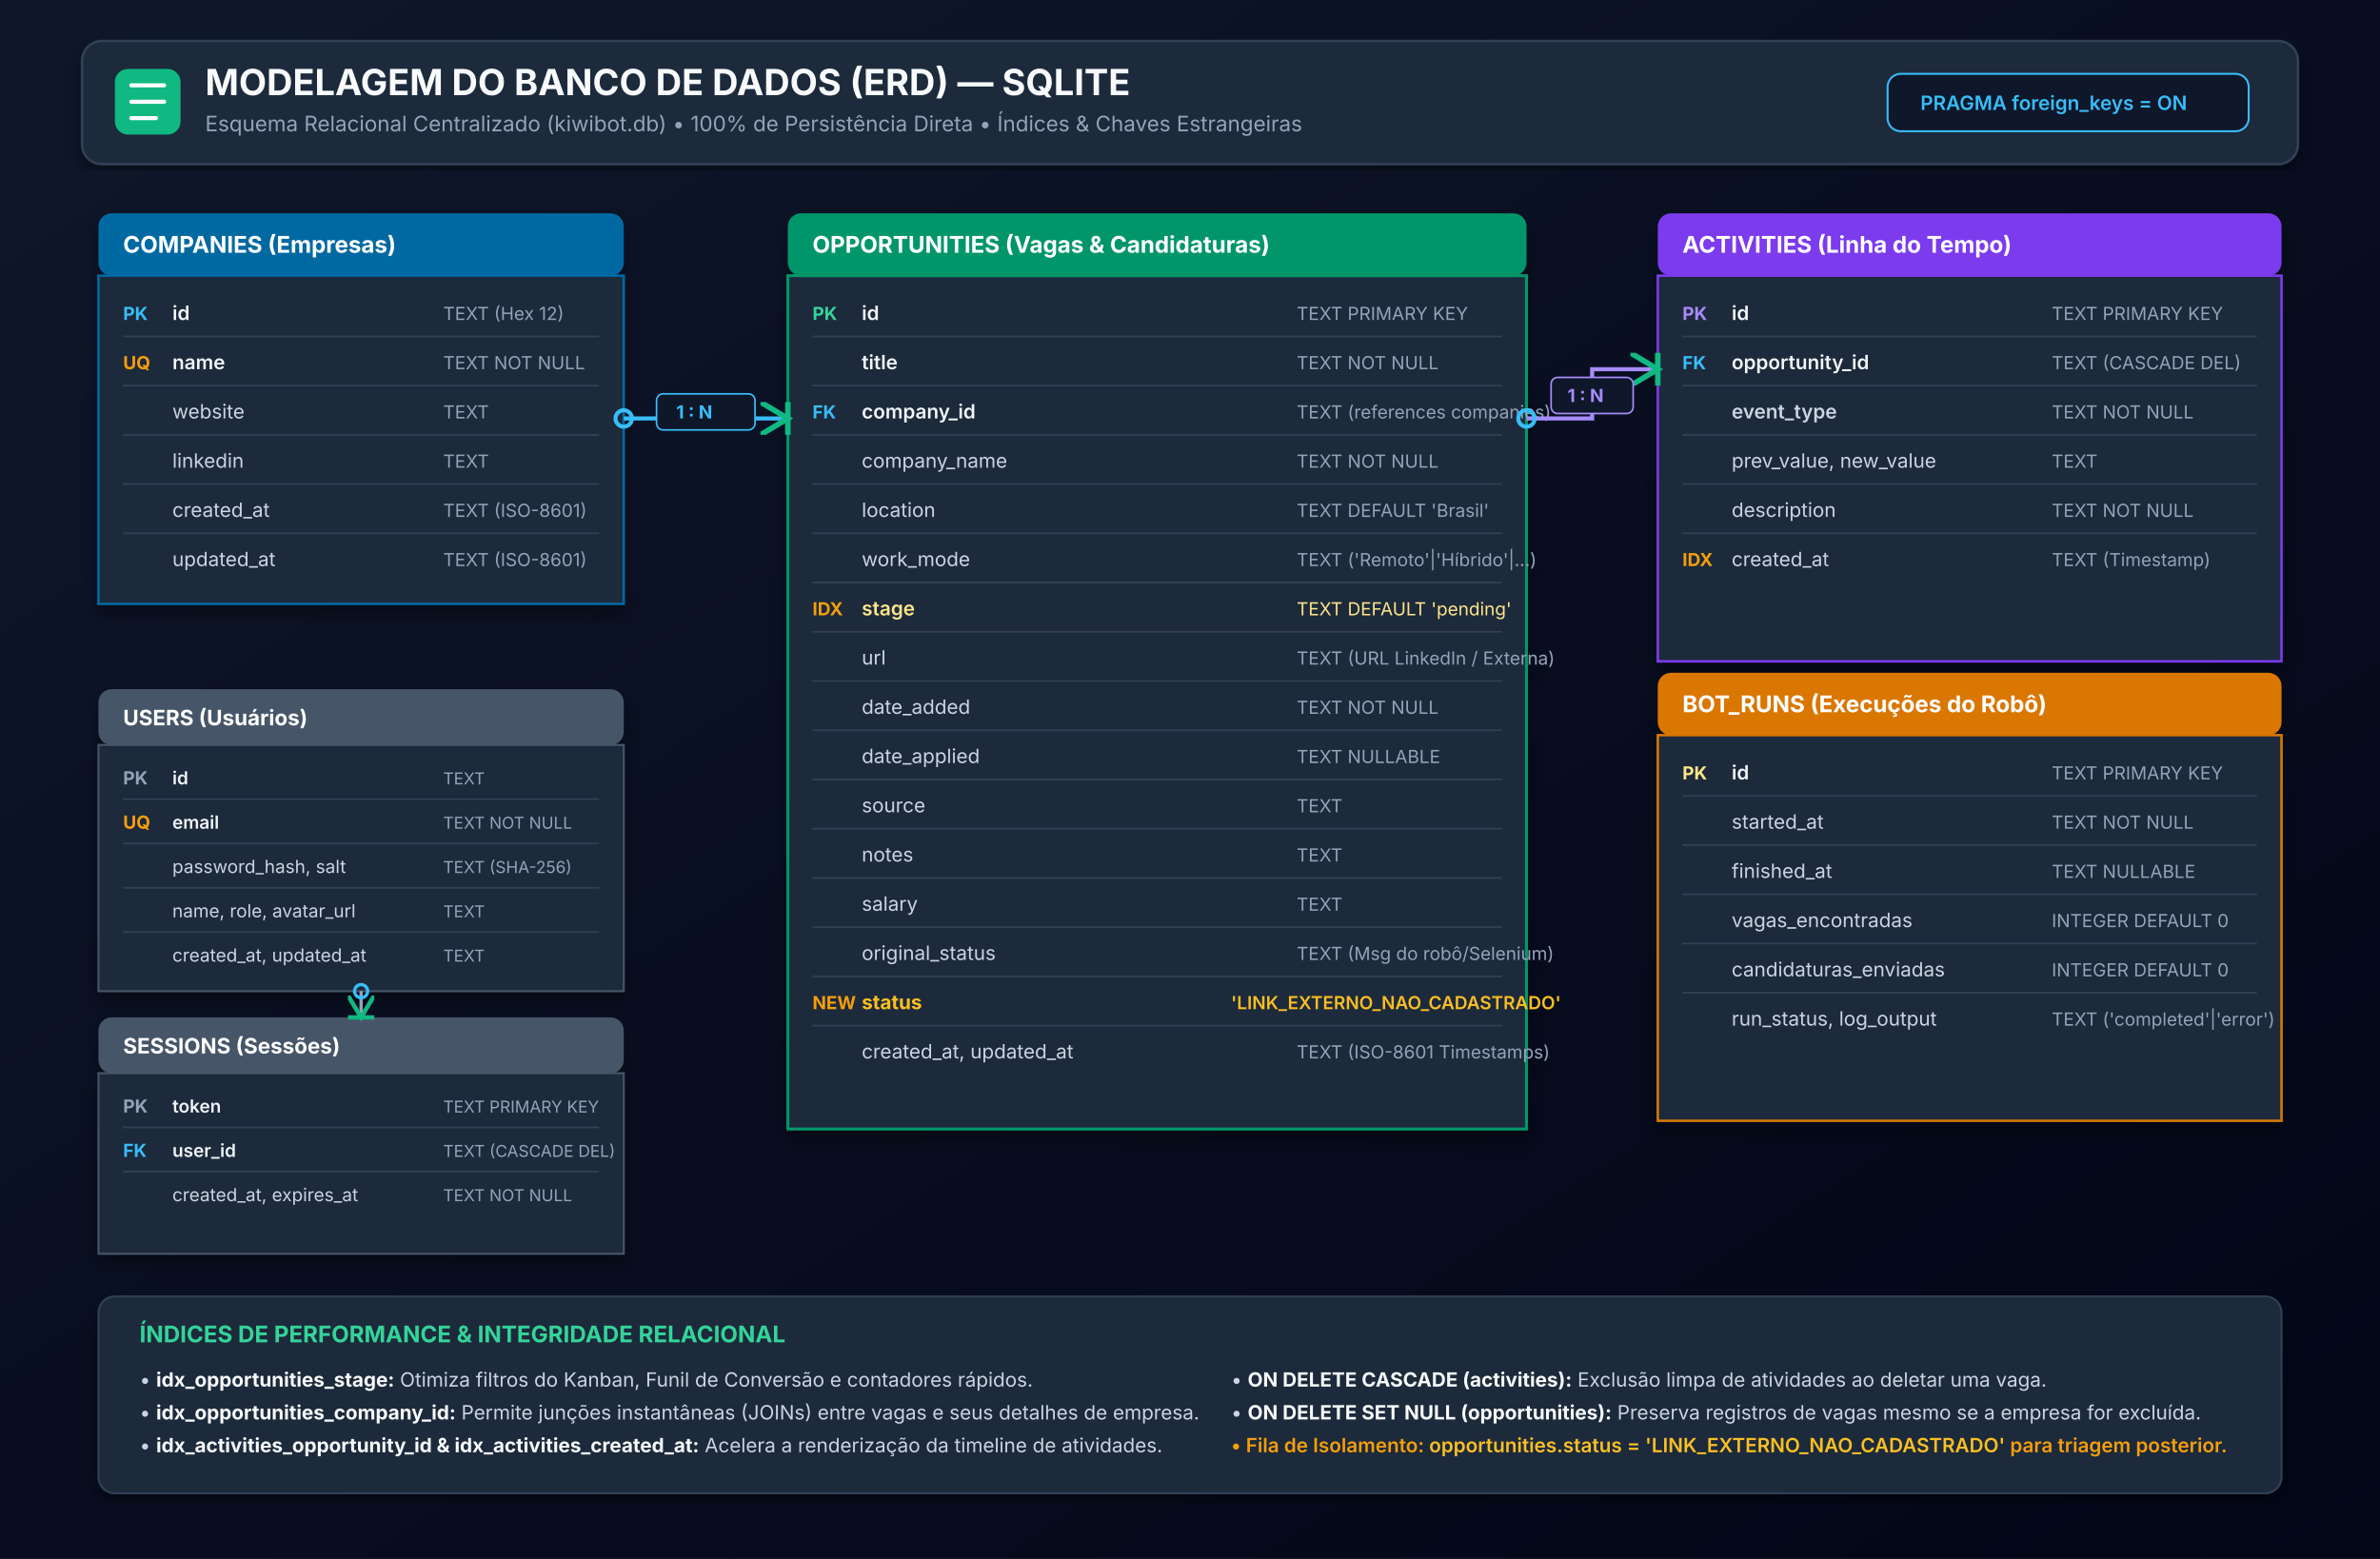
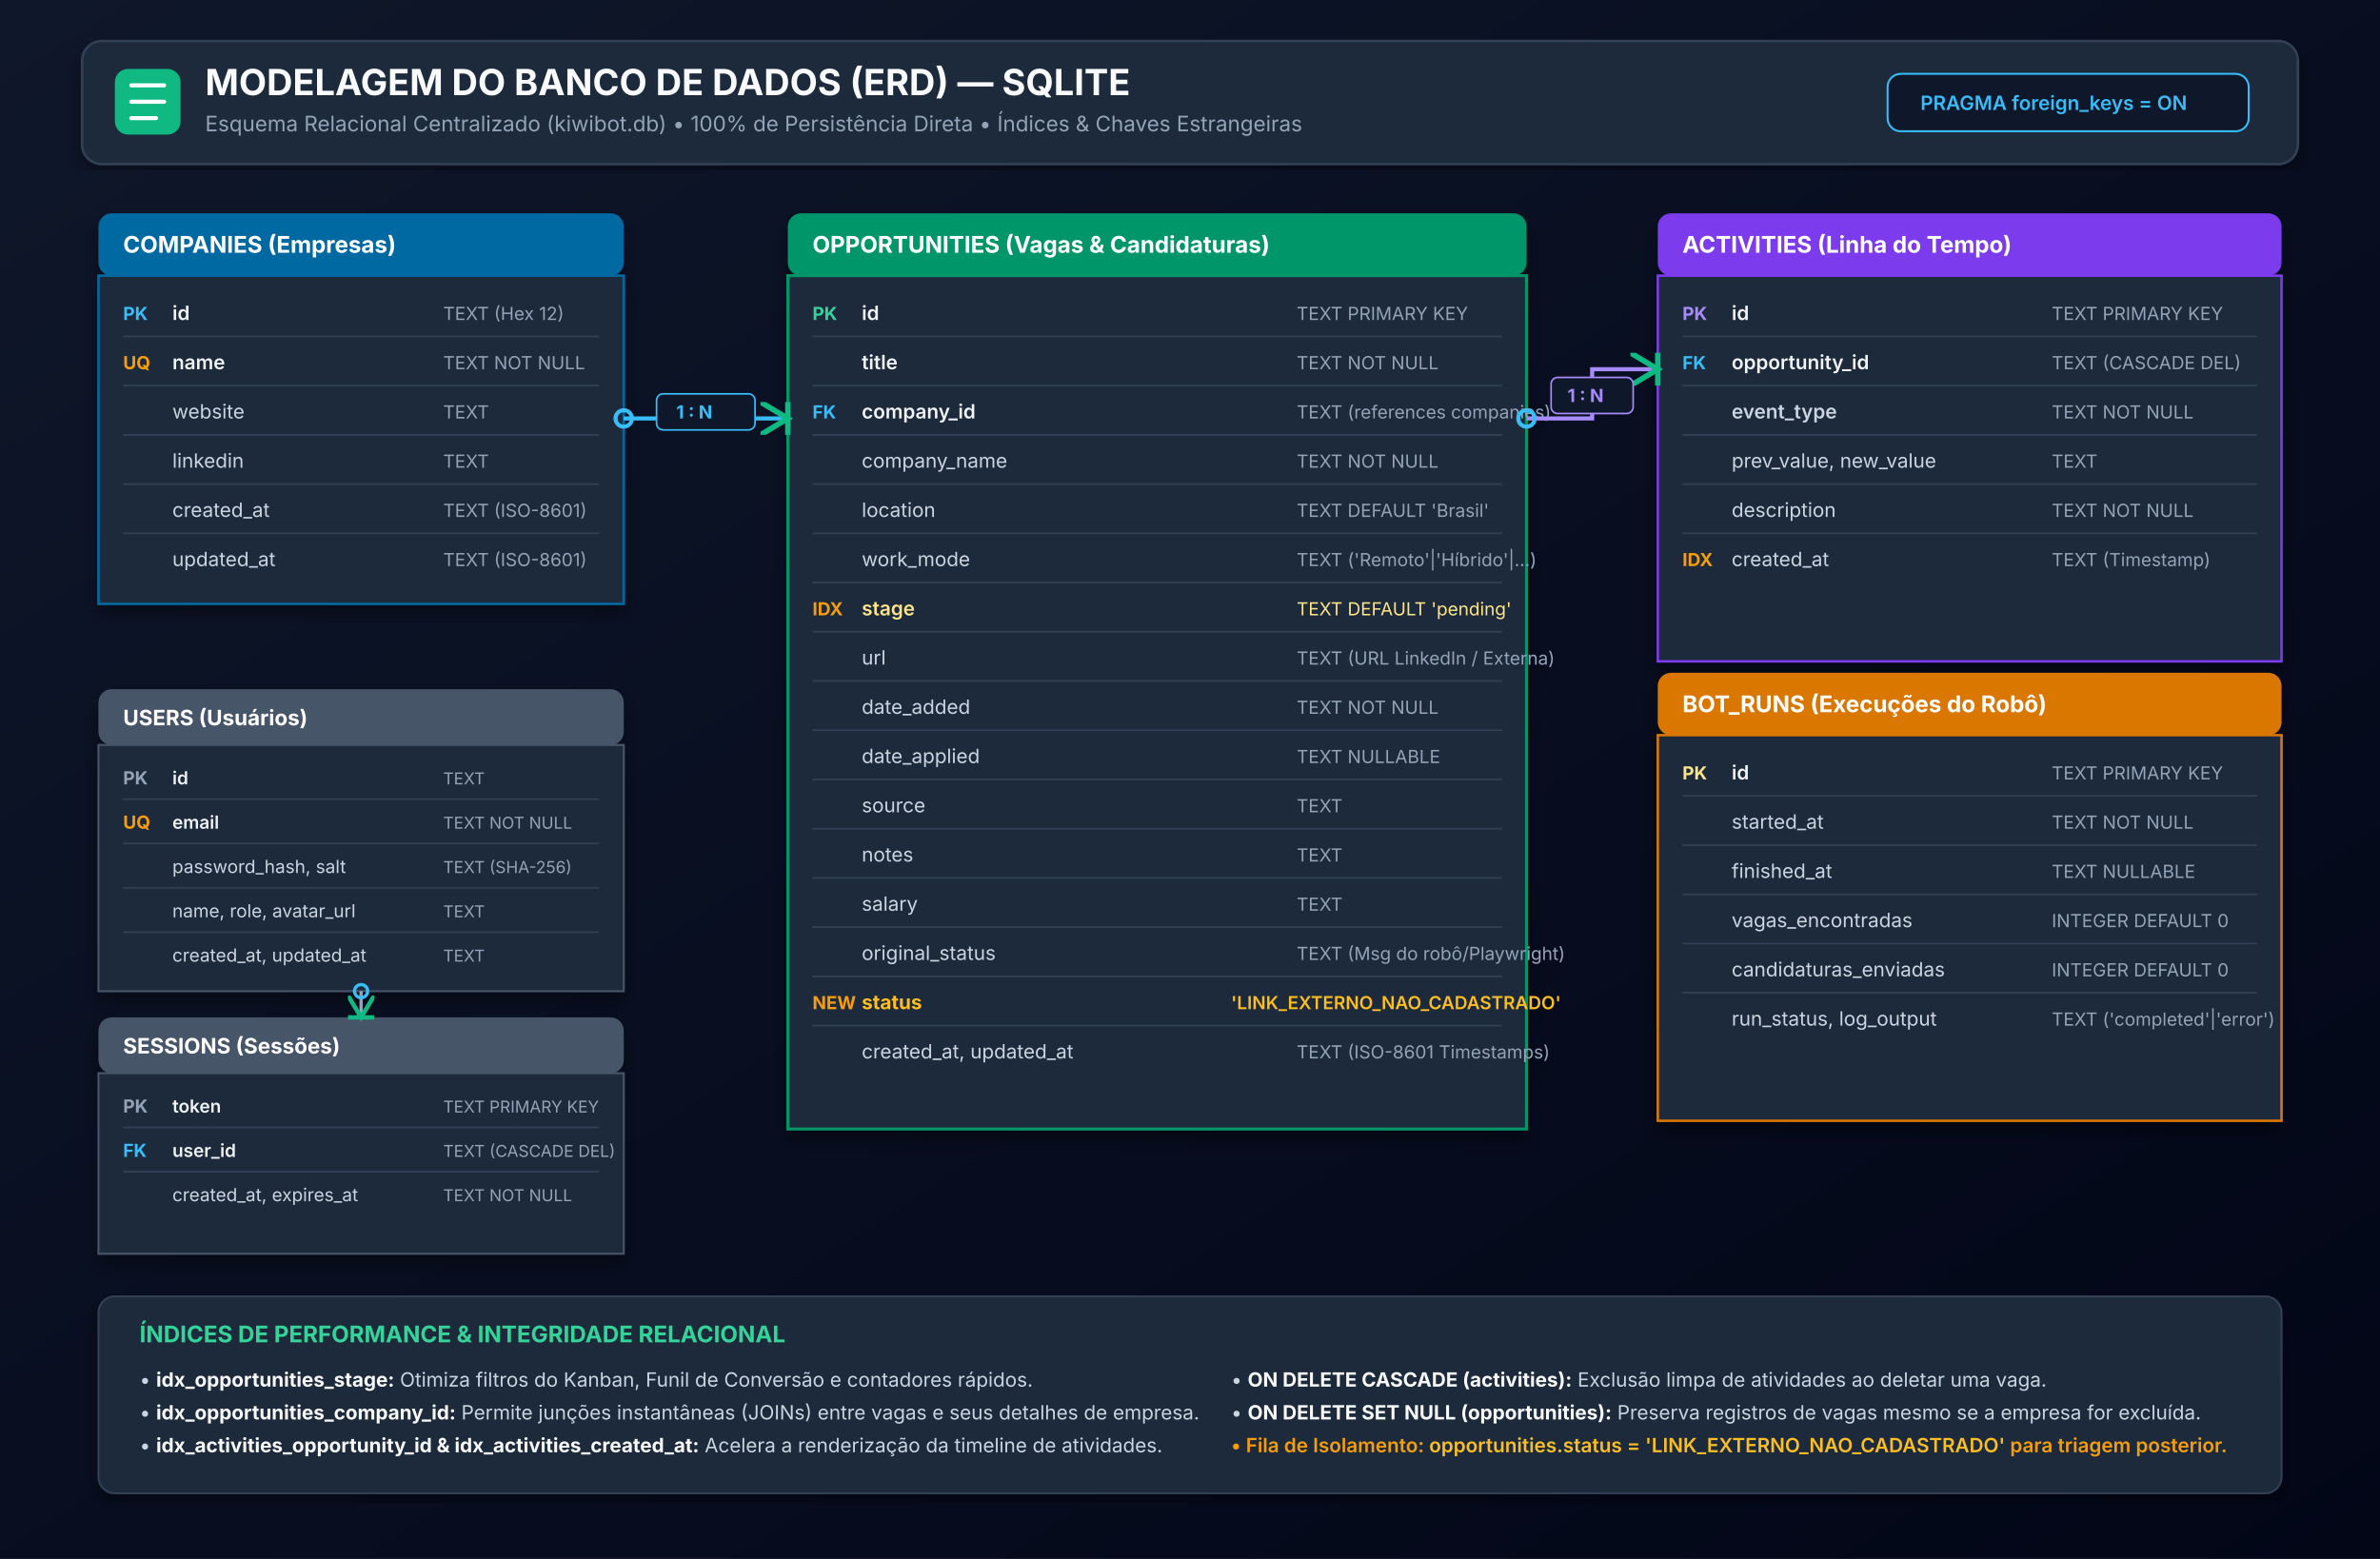
<svg xmlns="http://www.w3.org/2000/svg" viewBox="0 0 1450 950" width="100%" height="100%" style="background:#0b1120; font-family:'Segoe UI', Inter, -apple-system, sans-serif;">
  <defs>
    <linearGradient id="erdBg" x1="0%" y1="0%" x2="100%" y2="100%">
      <stop offset="0%" stop-color="#0f172a" />
      <stop offset="100%" stop-color="#020617" />
    </linearGradient>
    <linearGradient id="headerGrad" x1="0%" y1="0%" x2="100%" y2="0%">
      <stop offset="0%" stop-color="#1e293b" />
      <stop offset="100%" stop-color="#334155" />
    </linearGradient>
    <filter id="shadow" x="-5%" y="-5%" width="110%" height="110%">
      <feDropShadow dx="0" dy="6" stdDeviation="6" flood-color="#000000" flood-opacity="0.4" />
    </filter>
    <marker id="oneToOne" viewBox="0 0 12 12" refX="6" refY="6" markerWidth="6" markerHeight="6" orient="auto">
      <circle cx="6" cy="6" r="4" fill="none" stroke="#38bdf8" stroke-width="2" />
    </marker>
    <marker id="manyEnd" viewBox="0 0 12 12" refX="10" refY="6" markerWidth="8" markerHeight="8" orient="auto">
      <path d="M 0 0 L 10 6 L 0 12 M 10 0 L 10 12" fill="none" stroke="#10b981" stroke-width="2" />
    </marker>
  </defs>
  <rect width="1450" height="950" fill="url(#erdBg)" />
  <rect x="50" y="25" width="1350" height="75" rx="12" fill="#1e293b" stroke="#334155" stroke-width="1.5" filter="url(#shadow)" />
  <rect x="70" y="42" width="40" height="40" rx="8" fill="#10b981" />
  <path d="M 80 52 L 100 52 M 80 62 L 100 62 M 80 72 L 95 72" stroke="#ffffff" stroke-width="2.5" stroke-linecap="round" />
  <text x="125" y="58" font-size="22" font-weight="700" fill="#f8fafc">MODELAGEM DO BANCO DE DADOS (ERD) — SQLITE</text>
  <text x="125" y="80" font-size="13" fill="#94a3b8">Esquema Relacional Centralizado (kiwibot.db) • 100% de Persistência Direta • Índices &amp; Chaves Estrangeiras</text>
  <rect x="1150" y="45" width="220" height="35" rx="8" fill="#0f172a" stroke="#38bdf8" stroke-width="1.2" />
  <text x="1170" y="67" font-size="12" font-weight="600" fill="#38bdf8">PRAGMA foreign_keys = ON</text>
  <g transform="translate(60, 130)" filter="url(#shadow)">
    <rect width="320" height="38" rx="8" fill="#0369a1" />
    <text x="15" y="24" font-size="14" font-weight="700" fill="#ffffff">COMPANIES (Empresas)</text>
    <rect y="38" width="320" height="200" fill="#1e293b" stroke="#0369a1" stroke-width="1.5" rx="0 0 8 8" />
    <text x="15" y="65" font-size="11" font-weight="700" fill="#38bdf8">PK</text>
    <text x="45" y="65" font-size="12" font-weight="600" fill="#f1f5f9">id</text>
    <text x="210" y="65" font-size="11" fill="#94a3b8">TEXT (Hex 12)</text>
    <line x1="15" y1="75" x2="305" y2="75" stroke="#334155" stroke-width="1" />
    <text x="15" y="95" font-size="11" font-weight="700" fill="#f59e0b">UQ</text>
    <text x="45" y="95" font-size="12" font-weight="600" fill="#f1f5f9">name</text>
    <text x="210" y="95" font-size="11" fill="#94a3b8">TEXT NOT NULL</text>
    <line x1="15" y1="105" x2="305" y2="105" stroke="#334155" stroke-width="1" />
    <text x="45" y="125" font-size="12" fill="#cbd5e1">website</text>
    <text x="210" y="125" font-size="11" fill="#94a3b8">TEXT</text>
    <line x1="15" y1="135" x2="305" y2="135" stroke="#334155" stroke-width="1" />
    <text x="45" y="155" font-size="12" fill="#cbd5e1">linkedin</text>
    <text x="210" y="155" font-size="11" fill="#94a3b8">TEXT</text>
    <line x1="15" y1="165" x2="305" y2="165" stroke="#334155" stroke-width="1" />
    <text x="45" y="185" font-size="12" fill="#cbd5e1">created_at</text>
    <text x="210" y="185" font-size="11" fill="#94a3b8">TEXT (ISO-8601)</text>
    <line x1="15" y1="195" x2="305" y2="195" stroke="#334155" stroke-width="1" />
    <text x="45" y="215" font-size="12" fill="#cbd5e1">updated_at</text>
    <text x="210" y="215" font-size="11" fill="#94a3b8">TEXT (ISO-8601)</text>
  </g>
  <g transform="translate(480, 130)" filter="url(#shadow)">
    <rect width="450" height="38" rx="8" fill="#059669" />
    <text x="15" y="24" font-size="14" font-weight="700" fill="#ffffff">OPPORTUNITIES (Vagas &amp; Candidaturas)</text>
    <rect y="38" width="450" height="520" fill="#1e293b" stroke="#059669" stroke-width="1.8" rx="0 0 8 8" />
    <text x="15" y="65" font-size="11" font-weight="700" fill="#34d399">PK</text>
    <text x="45" y="65" font-size="12" font-weight="600" fill="#f1f5f9">id</text>
    <text x="310" y="65" font-size="11" fill="#94a3b8">TEXT PRIMARY KEY</text>
    <line x1="15" y1="75" x2="435" y2="75" stroke="#334155" stroke-width="1" />
    <text x="45" y="95" font-size="12" font-weight="600" fill="#f1f5f9">title</text>
    <text x="310" y="95" font-size="11" fill="#94a3b8">TEXT NOT NULL</text>
    <line x1="15" y1="105" x2="435" y2="105" stroke="#334155" stroke-width="1" />
    <text x="15" y="125" font-size="11" font-weight="700" fill="#38bdf8">FK</text>
    <text x="45" y="125" font-size="12" font-weight="600" fill="#f1f5f9">company_id</text>
    <text x="310" y="125" font-size="11" fill="#94a3b8">TEXT (references companies)</text>
    <line x1="15" y1="135" x2="435" y2="135" stroke="#334155" stroke-width="1" />
    <text x="45" y="155" font-size="12" fill="#cbd5e1">company_name</text>
    <text x="310" y="155" font-size="11" fill="#94a3b8">TEXT NOT NULL</text>
    <line x1="15" y1="165" x2="435" y2="165" stroke="#334155" stroke-width="1" />
    <text x="45" y="185" font-size="12" fill="#cbd5e1">location</text>
    <text x="310" y="185" font-size="11" fill="#94a3b8">TEXT DEFAULT 'Brasil'</text>
    <line x1="15" y1="195" x2="435" y2="195" stroke="#334155" stroke-width="1" />
    <text x="45" y="215" font-size="12" fill="#cbd5e1">work_mode</text>
    <text x="310" y="215" font-size="11" fill="#94a3b8">TEXT ('Remoto'|'Híbrido'|...)</text>
    <line x1="15" y1="225" x2="435" y2="225" stroke="#334155" stroke-width="1" />
    <text x="15" y="245" font-size="11" font-weight="700" fill="#f59e0b">IDX</text>
    <text x="45" y="245" font-size="12" font-weight="600" fill="#fde68a">stage</text>
    <text x="310" y="245" font-size="11" fill="#fde68a">TEXT DEFAULT 'pending'</text>
    <line x1="15" y1="255" x2="435" y2="255" stroke="#334155" stroke-width="1" />
    <text x="45" y="275" font-size="12" fill="#cbd5e1">url</text>
    <text x="310" y="275" font-size="11" fill="#94a3b8">TEXT (URL LinkedIn / Externa)</text>
    <line x1="15" y1="285" x2="435" y2="285" stroke="#334155" stroke-width="1" />
    <text x="45" y="305" font-size="12" fill="#cbd5e1">date_added</text>
    <text x="310" y="305" font-size="11" fill="#94a3b8">TEXT NOT NULL</text>
    <line x1="15" y1="315" x2="435" y2="315" stroke="#334155" stroke-width="1" />
    <text x="45" y="335" font-size="12" fill="#cbd5e1">date_applied</text>
    <text x="310" y="335" font-size="11" fill="#94a3b8">TEXT NULLABLE</text>
    <line x1="15" y1="345" x2="435" y2="345" stroke="#334155" stroke-width="1" />
    <text x="45" y="365" font-size="12" fill="#cbd5e1">source</text>
    <text x="310" y="365" font-size="11" fill="#94a3b8">TEXT</text>
    <line x1="15" y1="375" x2="435" y2="375" stroke="#334155" stroke-width="1" />
    <text x="45" y="395" font-size="12" fill="#cbd5e1">notes</text>
    <text x="310" y="395" font-size="11" fill="#94a3b8">TEXT</text>
    <line x1="15" y1="405" x2="435" y2="405" stroke="#334155" stroke-width="1" />
    <text x="45" y="425" font-size="12" fill="#cbd5e1">salary</text>
    <text x="310" y="425" font-size="11" fill="#94a3b8">TEXT</text>
    <line x1="15" y1="435" x2="435" y2="435" stroke="#334155" stroke-width="1" />
    <text x="45" y="455" font-size="12" fill="#cbd5e1">original_status</text>
-     <text x="310" y="455" font-size="11" fill="#94a3b8">TEXT (Msg do robô/Selenium)</text>
+     <text x="310" y="455" font-size="11" fill="#94a3b8">TEXT (Msg do robô/Playwright)</text>
    <line x1="15" y1="465" x2="435" y2="465" stroke="#334155" stroke-width="1" />
    <text x="15" y="485" font-size="11" font-weight="700" fill="#f59e0b">NEW</text>
    <text x="45" y="485" font-size="12" font-weight="700" fill="#fbbf24">status</text>
    <text x="270" y="485" font-size="11" font-weight="600" fill="#fbbf24">'LINK_EXTERNO_NAO_CADASTRADO'</text>
    <line x1="15" y1="495" x2="435" y2="495" stroke="#334155" stroke-width="1" />
    <text x="45" y="515" font-size="12" fill="#cbd5e1">created_at, updated_at</text>
    <text x="310" y="515" font-size="11" fill="#94a3b8">TEXT (ISO-8601 Timestamps)</text>
  </g>
  <g transform="translate(1010, 130)" filter="url(#shadow)">
    <rect width="380" height="38" rx="8" fill="#7c3aed" />
    <text x="15" y="24" font-size="14" font-weight="700" fill="#ffffff">ACTIVITIES (Linha do Tempo)</text>
    <rect y="38" width="380" height="235" fill="#1e293b" stroke="#7c3aed" stroke-width="1.5" rx="0 0 8 8" />
    <text x="15" y="65" font-size="11" font-weight="700" fill="#a78bfa">PK</text>
    <text x="45" y="65" font-size="12" font-weight="600" fill="#f1f5f9">id</text>
    <text x="240" y="65" font-size="11" fill="#94a3b8">TEXT PRIMARY KEY</text>
    <line x1="15" y1="75" x2="365" y2="75" stroke="#334155" stroke-width="1" />
    <text x="15" y="95" font-size="11" font-weight="700" fill="#38bdf8">FK</text>
    <text x="45" y="95" font-size="12" font-weight="600" fill="#f1f5f9">opportunity_id</text>
    <text x="240" y="95" font-size="11" fill="#94a3b8">TEXT (CASCADE DEL)</text>
    <line x1="15" y1="105" x2="365" y2="105" stroke="#334155" stroke-width="1" />
    <text x="45" y="125" font-size="12" font-weight="600" fill="#cbd5e1">event_type</text>
    <text x="240" y="125" font-size="11" fill="#94a3b8">TEXT NOT NULL</text>
    <line x1="15" y1="135" x2="365" y2="135" stroke="#334155" stroke-width="1" />
    <text x="45" y="155" font-size="12" fill="#cbd5e1">prev_value, new_value</text>
    <text x="240" y="155" font-size="11" fill="#94a3b8">TEXT</text>
    <line x1="15" y1="165" x2="365" y2="165" stroke="#334155" stroke-width="1" />
    <text x="45" y="185" font-size="12" fill="#cbd5e1">description</text>
    <text x="240" y="185" font-size="11" fill="#94a3b8">TEXT NOT NULL</text>
    <line x1="15" y1="195" x2="365" y2="195" stroke="#334155" stroke-width="1" />
    <text x="15" y="215" font-size="11" font-weight="700" fill="#f59e0b">IDX</text>
    <text x="45" y="215" font-size="12" fill="#cbd5e1">created_at</text>
    <text x="240" y="215" font-size="11" fill="#94a3b8">TEXT (Timestamp)</text>
  </g>
  <g transform="translate(1010, 410)" filter="url(#shadow)">
    <rect width="380" height="38" rx="8" fill="#d97706" />
    <text x="15" y="24" font-size="14" font-weight="700" fill="#ffffff">BOT_RUNS (Execuções do Robô)</text>
    <rect y="38" width="380" height="235" fill="#1e293b" stroke="#d97706" stroke-width="1.5" rx="0 0 8 8" />
    <text x="15" y="65" font-size="11" font-weight="700" fill="#fde68a">PK</text>
    <text x="45" y="65" font-size="12" font-weight="600" fill="#f1f5f9">id</text>
    <text x="240" y="65" font-size="11" fill="#94a3b8">TEXT PRIMARY KEY</text>
    <line x1="15" y1="75" x2="365" y2="75" stroke="#334155" stroke-width="1" />
    <text x="45" y="95" font-size="12" fill="#cbd5e1">started_at</text>
    <text x="240" y="95" font-size="11" fill="#94a3b8">TEXT NOT NULL</text>
    <line x1="15" y1="105" x2="365" y2="105" stroke="#334155" stroke-width="1" />
    <text x="45" y="125" font-size="12" fill="#cbd5e1">finished_at</text>
    <text x="240" y="125" font-size="11" fill="#94a3b8">TEXT NULLABLE</text>
    <line x1="15" y1="135" x2="365" y2="135" stroke="#334155" stroke-width="1" />
    <text x="45" y="155" font-size="12" fill="#cbd5e1">vagas_encontradas</text>
    <text x="240" y="155" font-size="11" fill="#94a3b8">INTEGER DEFAULT 0</text>
    <line x1="15" y1="165" x2="365" y2="165" stroke="#334155" stroke-width="1" />
    <text x="45" y="185" font-size="12" fill="#cbd5e1">candidaturas_enviadas</text>
    <text x="240" y="185" font-size="11" fill="#94a3b8">INTEGER DEFAULT 0</text>
    <line x1="15" y1="195" x2="365" y2="195" stroke="#334155" stroke-width="1" />
    <text x="45" y="215" font-size="12" fill="#cbd5e1">run_status, log_output</text>
    <text x="240" y="215" font-size="11" fill="#94a3b8">TEXT ('completed'|'error')</text>
  </g>
  <g transform="translate(60, 420)" filter="url(#shadow)">
    <rect width="320" height="34" rx="8" fill="#475569" />
    <text x="15" y="22" font-size="13" font-weight="700" fill="#ffffff">USERS (Usuários)</text>
    <rect y="34" width="320" height="150" fill="#1e293b" stroke="#475569" stroke-width="1.2" rx="0 0 8 8" />
    <text x="15" y="58" font-size="11" font-weight="700" fill="#94a3b8">PK</text>
    <text x="45" y="58" font-size="11" font-weight="600" fill="#f1f5f9">id</text>
    <text x="210" y="58" font-size="10" fill="#94a3b8">TEXT</text>
    <line x1="15" y1="67" x2="305" y2="67" stroke="#334155" stroke-width="1" />
    <text x="15" y="85" font-size="11" font-weight="700" fill="#f59e0b">UQ</text>
    <text x="45" y="85" font-size="11" font-weight="600" fill="#f1f5f9">email</text>
    <text x="210" y="85" font-size="10" fill="#94a3b8">TEXT NOT NULL</text>
    <line x1="15" y1="94" x2="305" y2="94" stroke="#334155" stroke-width="1" />
    <text x="45" y="112" font-size="11" fill="#cbd5e1">password_hash, salt</text>
    <text x="210" y="112" font-size="10" fill="#94a3b8">TEXT (SHA-256)</text>
    <line x1="15" y1="121" x2="305" y2="121" stroke="#334155" stroke-width="1" />
    <text x="45" y="139" font-size="11" fill="#cbd5e1">name, role, avatar_url</text>
    <text x="210" y="139" font-size="10" fill="#94a3b8">TEXT</text>
    <line x1="15" y1="148" x2="305" y2="148" stroke="#334155" stroke-width="1" />
    <text x="45" y="166" font-size="11" fill="#cbd5e1">created_at, updated_at</text>
    <text x="210" y="166" font-size="10" fill="#94a3b8">TEXT</text>
    <g transform="translate(0, 200)">
      <rect width="320" height="34" rx="8" fill="#475569" />
      <text x="15" y="22" font-size="13" font-weight="700" fill="#ffffff">SESSIONS (Sessões)</text>
      <rect y="34" width="320" height="110" fill="#1e293b" stroke="#475569" stroke-width="1.2" rx="0 0 8 8" />
      <text x="15" y="58" font-size="11" font-weight="700" fill="#94a3b8">PK</text>
      <text x="45" y="58" font-size="11" font-weight="600" fill="#f1f5f9">token</text>
      <text x="210" y="58" font-size="10" fill="#94a3b8">TEXT PRIMARY KEY</text>
      <line x1="15" y1="67" x2="305" y2="67" stroke="#334155" stroke-width="1" />
      <text x="15" y="85" font-size="11" font-weight="700" fill="#38bdf8">FK</text>
      <text x="45" y="85" font-size="11" font-weight="600" fill="#f1f5f9">user_id</text>
      <text x="210" y="85" font-size="10" fill="#94a3b8">TEXT (CASCADE DEL)</text>
      <line x1="15" y1="94" x2="305" y2="94" stroke="#334155" stroke-width="1" />
      <text x="45" y="112" font-size="11" fill="#cbd5e1">created_at, expires_at</text>
      <text x="210" y="112" font-size="10" fill="#94a3b8">TEXT NOT NULL</text>
    </g>
  </g>
  <path d="M 380 255 L 430 255 L 430 255 L 480 255" fill="none" stroke="#38bdf8" stroke-width="2.5" marker-start="url(#oneToOne)" marker-end="url(#manyEnd)" />
  <rect x="400" y="240" width="60" height="22" rx="4" fill="#0f172a" stroke="#38bdf8" stroke-width="1" />
  <text x="412" y="255" font-size="11" font-weight="700" fill="#38bdf8">1 : N</text>
  <path d="M 930 255 L 970 255 L 970 225 L 1010 225" fill="none" stroke="#a78bfa" stroke-width="2.5" marker-start="url(#oneToOne)" marker-end="url(#manyEnd)" />
  <rect x="945" y="230" width="50" height="22" rx="4" fill="#0f172a" stroke="#a78bfa" stroke-width="1" />
  <text x="955" y="245" font-size="11" font-weight="700" fill="#a78bfa">1 : N</text>
  <path d="M 220 604 L 220 620" fill="none" stroke="#94a3b8" stroke-width="2" marker-start="url(#oneToOne)" marker-end="url(#manyEnd)" />
  <rect x="60" y="790" width="1330" height="120" rx="10" fill="#1e293b" stroke="#334155" stroke-width="1.2" filter="url(#shadow)" />
  <text x="85" y="818" font-size="14" font-weight="700" fill="#34d399">ÍNDICES DE PERFORMANCE &amp; INTEGRIDADE RELACIONAL</text>
  <text x="85" y="845" font-size="12" fill="#cbd5e1">• <tspan font-weight="700" fill="#f8fafc">idx_opportunities_stage:</tspan> Otimiza filtros do Kanban, Funil de Conversão e contadores rápidos.</text>
  <text x="85" y="865" font-size="12" fill="#cbd5e1">• <tspan font-weight="700" fill="#f8fafc">idx_opportunities_company_id:</tspan> Permite junções instantâneas (JOINs) entre vagas e seus detalhes de empresa.</text>
  <text x="85" y="885" font-size="12" fill="#cbd5e1">• <tspan font-weight="700" fill="#f8fafc">idx_activities_opportunity_id &amp; idx_activities_created_at:</tspan> Acelera a renderização da timeline de atividades.</text>
  <text x="750" y="845" font-size="12" fill="#cbd5e1">• <tspan font-weight="700" fill="#f8fafc">ON DELETE CASCADE (activities):</tspan> Exclusão limpa de atividades ao deletar uma vaga.</text>
  <text x="750" y="865" font-size="12" fill="#cbd5e1">• <tspan font-weight="700" fill="#f8fafc">ON DELETE SET NULL (opportunities):</tspan> Preserva registros de vagas mesmo se a empresa for excluída.</text>
  <text x="750" y="885" font-size="12" fill="#f59e0b" font-weight="600">• Fila de Isolamento: <tspan fill="#fbbf24">opportunities.status = 'LINK_EXTERNO_NAO_CADASTRADO'</tspan> para triagem posterior.</text>
</svg>
